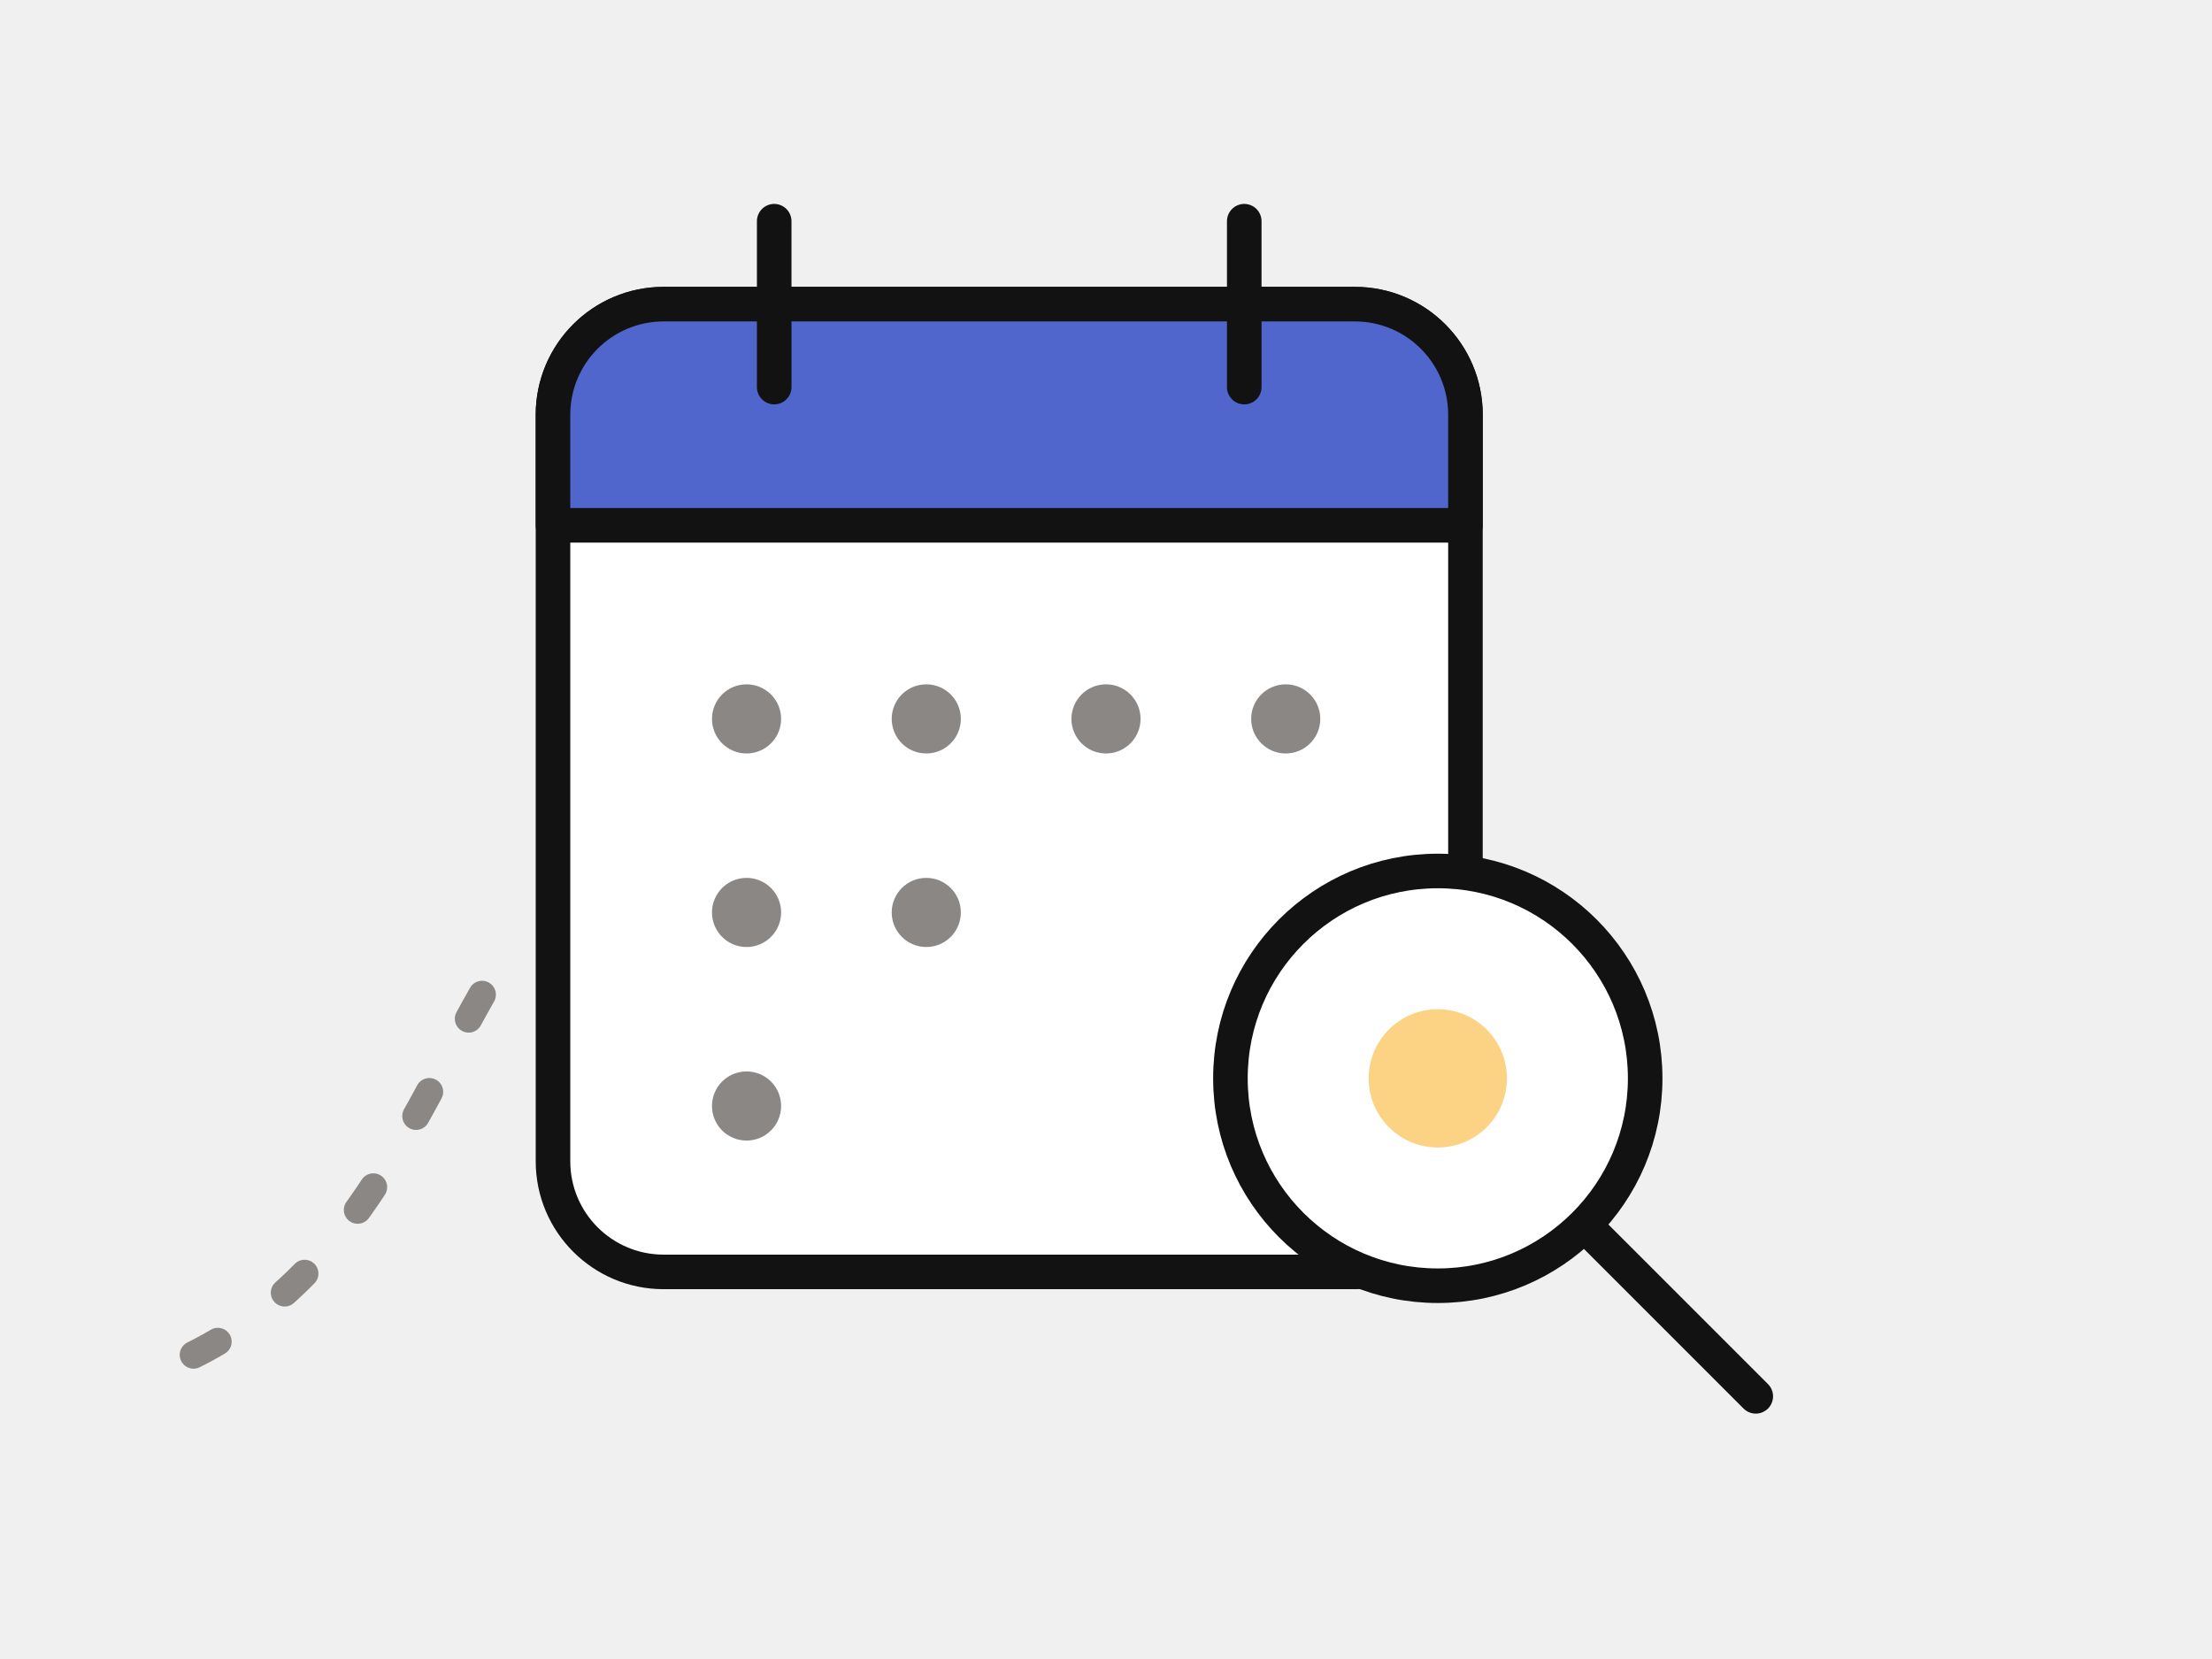
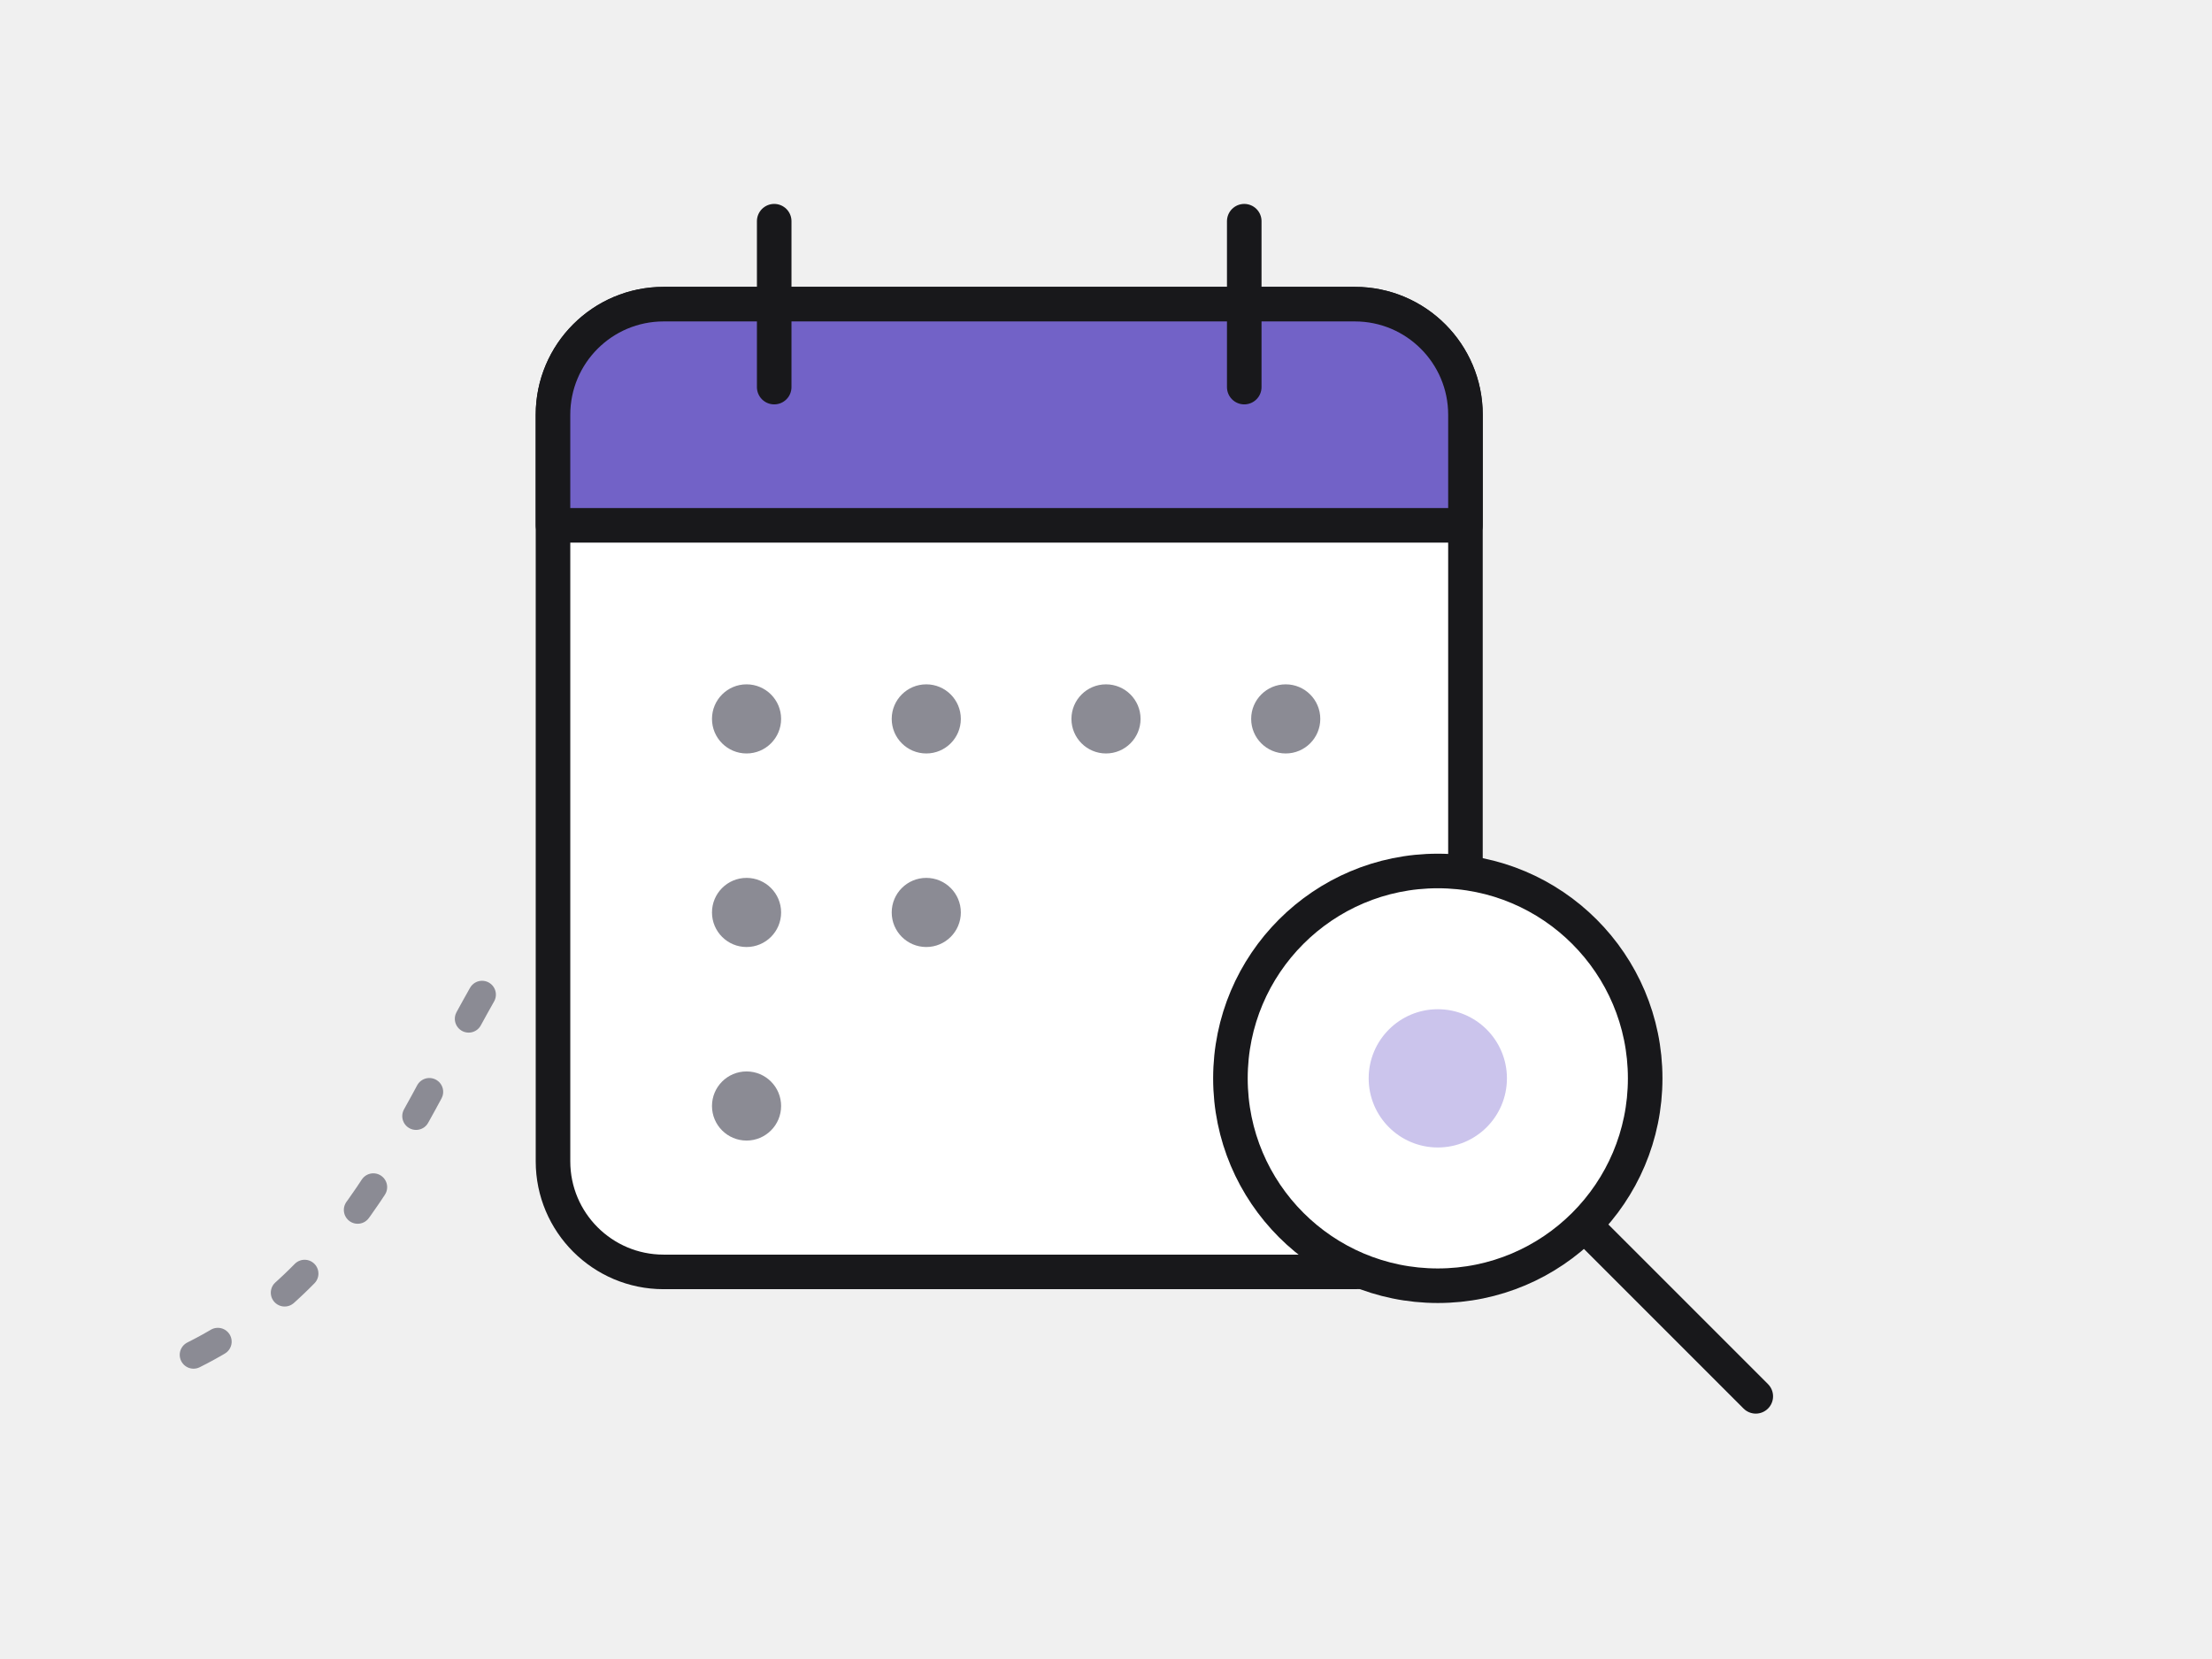
<svg xmlns="http://www.w3.org/2000/svg" viewBox="0 0 160 120" width="160" height="120">
-   <path fill="none" stroke="#8a8784" stroke-width="2" stroke-linecap="round" stroke-dasharray="2 6" d="M14 98C26 92 30 80 36 70" />
-   <rect x="40" y="22" width="66" height="70" rx="8" fill="#ffffff" stroke="#121212" stroke-width="2.5" />
-   <path fill="#5066cc" stroke="#121212" stroke-width="2.5" stroke-linejoin="round" d="M40 30a8 8 0 0 1 8-8h50a8 8 0 0 1 8 8v8H40z" />
-   <path stroke="#121212" stroke-width="2.5" stroke-linecap="round" d="M56 16v12M90 16v12" />
-   <g fill="#8a8784">
+   <path fill="none" stroke="#8b8b94" stroke-width="2" stroke-linecap="round" stroke-dasharray="2 6" d="M14 98C26 92 30 80 36 70" />
+   <rect x="40" y="22" width="66" height="70" rx="8" fill="#ffffff" stroke="#18181b" stroke-width="2.5" />
+   <path fill="#7262c7" stroke="#18181b" stroke-width="2.5" stroke-linejoin="round" d="M40 30a8 8 0 0 1 8-8h50a8 8 0 0 1 8 8v8H40z" />
+   <path stroke="#18181b" stroke-width="2.5" stroke-linecap="round" d="M56 16v12M90 16v12" />
+   <g fill="#8b8b94">
    <circle cx="54" cy="52" r="2.5" />
    <circle cx="67" cy="52" r="2.5" />
    <circle cx="80" cy="52" r="2.5" />
    <circle cx="93" cy="52" r="2.5" />
    <circle cx="54" cy="66" r="2.5" />
    <circle cx="67" cy="66" r="2.5" />
    <circle cx="54" cy="80" r="2.5" />
  </g>
-   <circle cx="104" cy="78" r="15" fill="#ffffff" stroke="#121212" stroke-width="2.5" />
-   <path stroke="#121212" stroke-width="2.5" stroke-linecap="round" d="M115 89l12 12" />
-   <circle fill="#fcd284" cx="104" cy="78" r="5" />
+   <circle cx="104" cy="78" r="15" fill="#ffffff" stroke="#18181b" stroke-width="2.5" />
+   <path stroke="#18181b" stroke-width="2.5" stroke-linecap="round" d="M115 89l12 12" />
+   <circle fill="#cbc4ec" cx="104" cy="78" r="5" />
</svg>
